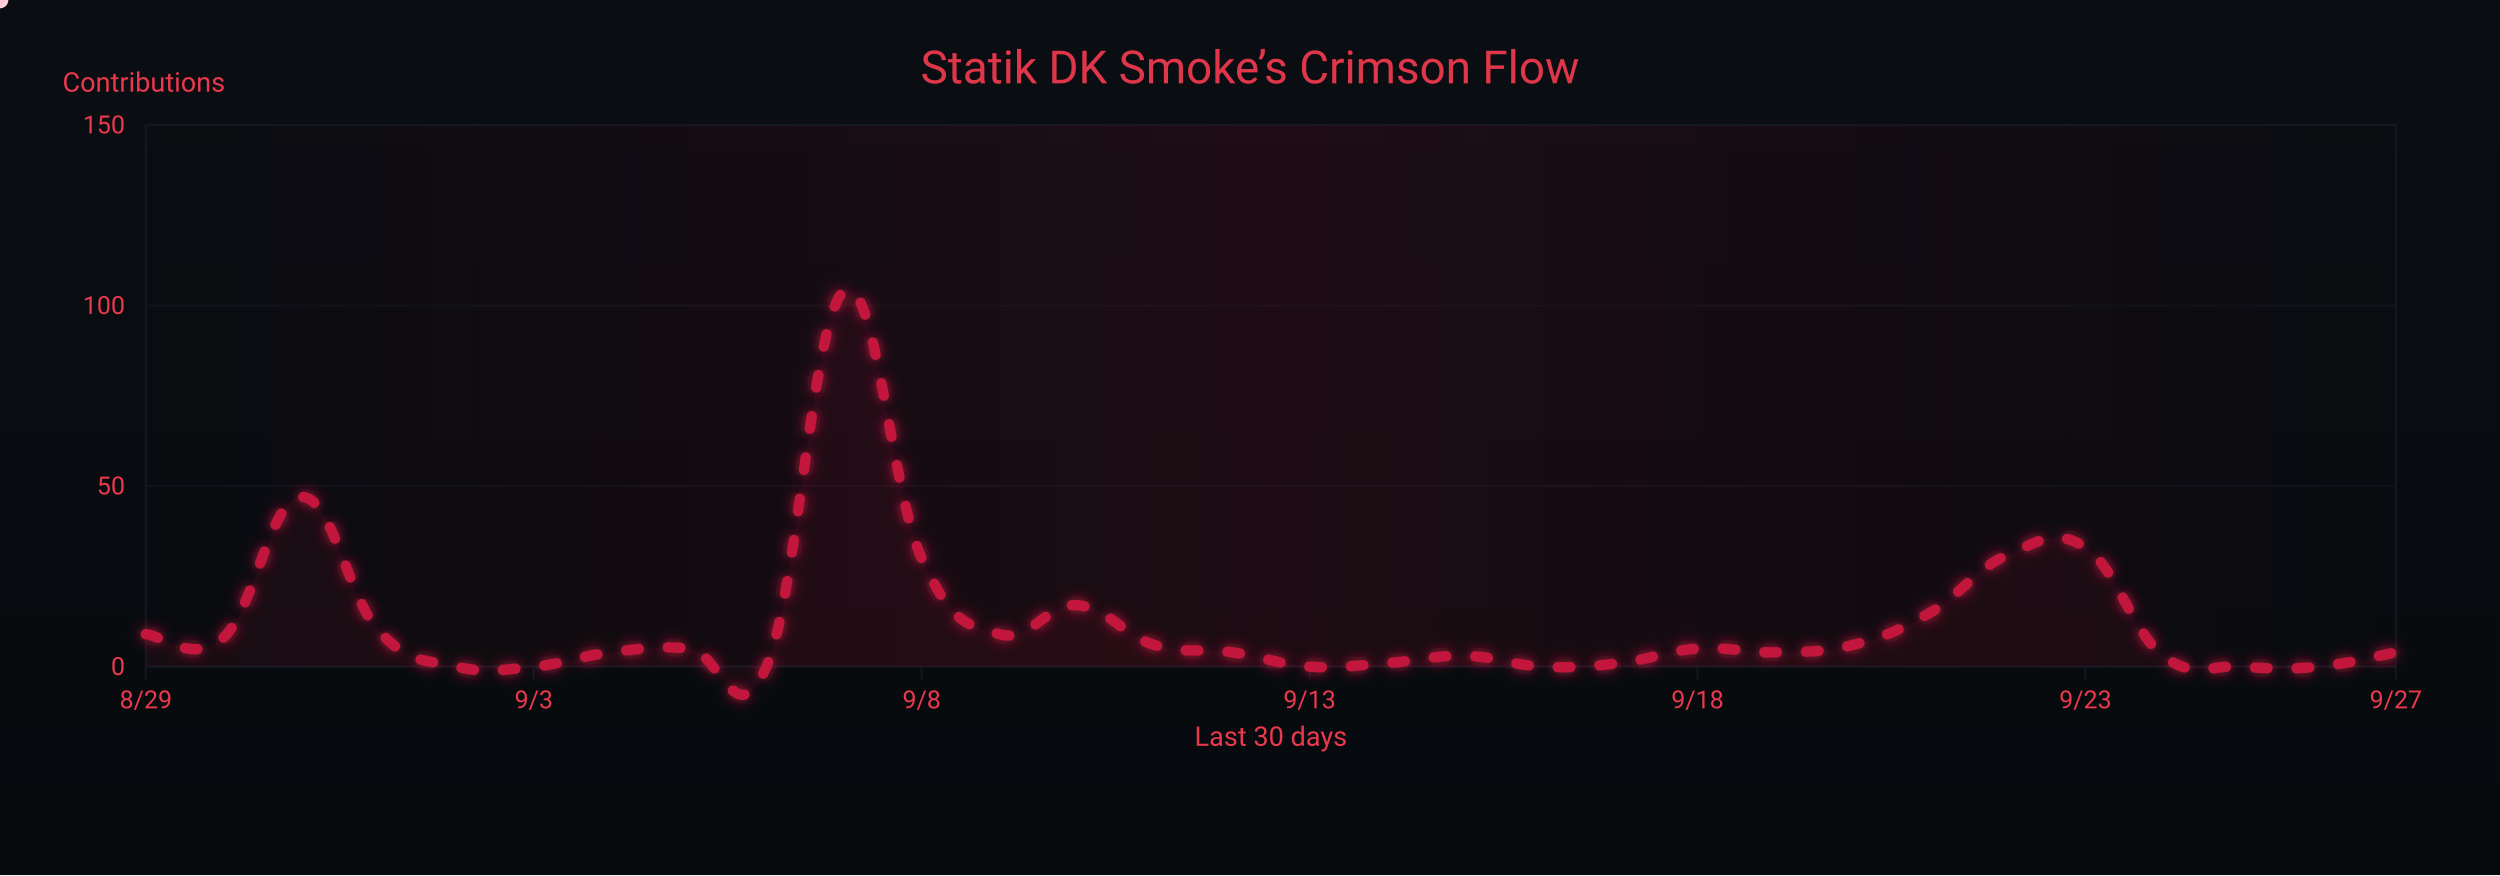
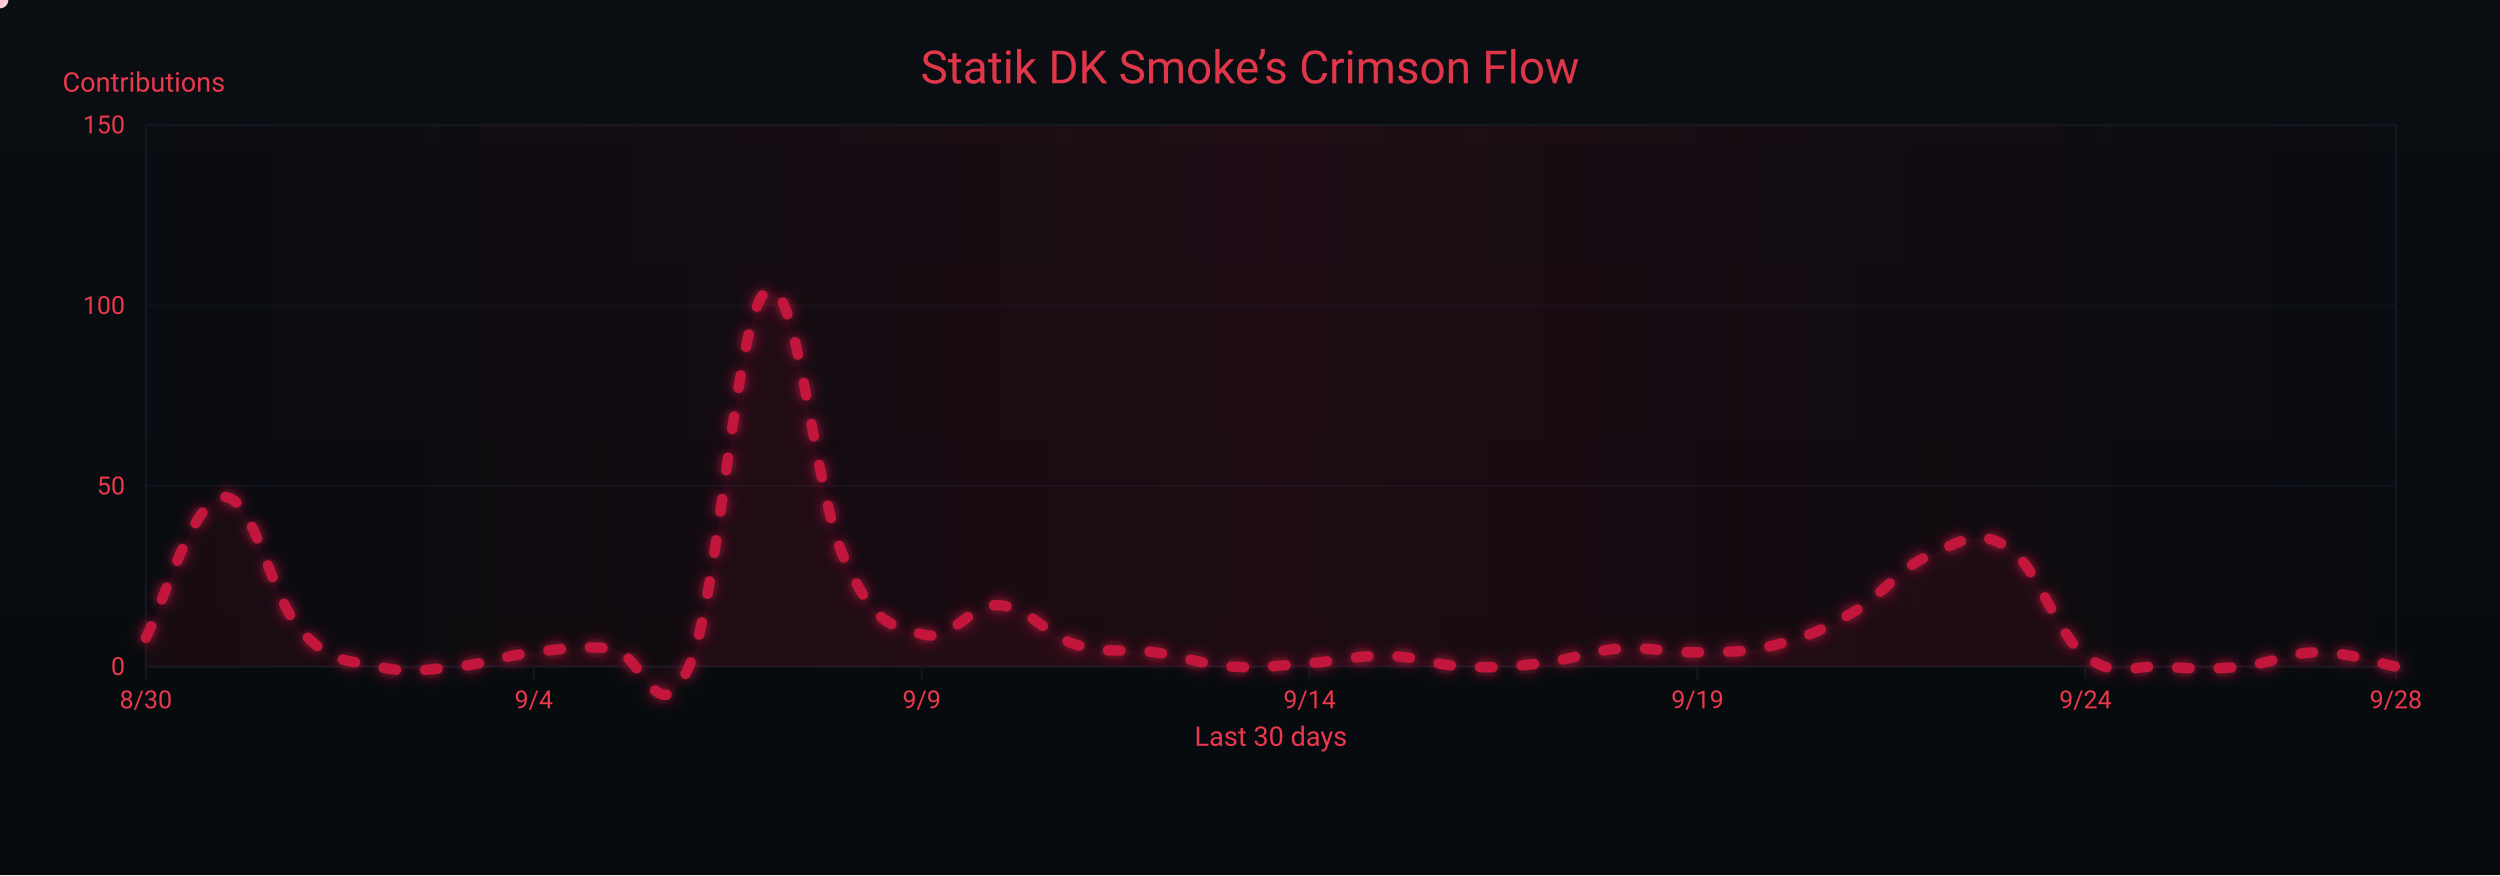
<svg xmlns="http://www.w3.org/2000/svg" width="1200" height="420" viewBox="0 0 1200 420" role="img" aria-label="Crimson Flow Graph">
  <defs>
    <linearGradient id="bgGrad" x1="0" y1="0" x2="0" y2="1">
      <stop offset="0%" stop-color="#0a0d12" />
      <stop offset="100%" stop-color="#070a0d" />
    </linearGradient>
    <filter id="glow">
      <feGaussianBlur stdDeviation="3" result="b1" />
      <feMerge>
        <feMergeNode in="b1" />
        <feMergeNode in="SourceGraphic" />
      </feMerge>
    </filter>
    <linearGradient id="sheen" x1="0" y1="0" x2="1" y2="0">
      <stop offset="0%" stop-color="#9b0e2a" stop-opacity="0" />
      <stop offset="50%" stop-color="#9b0e2a" stop-opacity=".14" />
      <stop offset="100%" stop-color="#9b0e2a" stop-opacity="0" />
      <animateTransform attributeName="gradientTransform" type="translate" from="-1 0" to="1 0" dur="9s" repeatCount="indefinite" />
    </linearGradient>
  </defs>
  <rect width="1200" height="420" fill="url(#bgGrad)" />
  <rect x="70" y="60" width="1080" height="260" fill="none" stroke="#121821" stroke-width="1" />
  <g font-family="ui-sans-serif,system-ui,-apple-system,Segoe UI,Roboto,Ubuntu,Arial" font-size="12">
    <path d="M70,320.0 H1150" stroke="#121821" stroke-width="1" opacity="0.6" />
    <text x="60" y="324.0" text-anchor="end" fill="#ea384c">0</text>
    <path d="M70,233.3 H1150" stroke="#121821" stroke-width="1" opacity="0.6" />
    <text x="60" y="237.3" text-anchor="end" fill="#ea384c">50</text>
    <path d="M70,146.7 H1150" stroke="#121821" stroke-width="1" opacity="0.6" />
    <text x="60" y="150.7" text-anchor="end" fill="#ea384c">100</text>
    <path d="M70,60.0 H1150" stroke="#121821" stroke-width="1" opacity="0.6" />
    <text x="60" y="64.0" text-anchor="end" fill="#ea384c">150</text>
    <text x="30" y="44" fill="#ea384c" font-size="13">Contributions</text>
  </g>
  <g font-family="ui-sans-serif,system-ui,-apple-system,Segoe UI,Roboto,Ubuntu,Arial" font-size="12">
    <path d="M70.0,320 V326" stroke="#121821" stroke-width="1" />
-     <text x="70.0" y="340" text-anchor="middle" fill="#ea384c">8/29</text>
+     <text x="70.0" y="340" text-anchor="middle" fill="#ea384c">8/30</text>
    <path d="M256.2,320 V326" stroke="#121821" stroke-width="1" />
-     <text x="256.2" y="340" text-anchor="middle" fill="#ea384c">9/3</text>
+     <text x="256.2" y="340" text-anchor="middle" fill="#ea384c">9/4</text>
    <path d="M442.4,320 V326" stroke="#121821" stroke-width="1" />
-     <text x="442.4" y="340" text-anchor="middle" fill="#ea384c">9/8</text>
+     <text x="442.4" y="340" text-anchor="middle" fill="#ea384c">9/9</text>
    <path d="M628.6,320 V326" stroke="#121821" stroke-width="1" />
-     <text x="628.6" y="340" text-anchor="middle" fill="#ea384c">9/13</text>
+     <text x="628.6" y="340" text-anchor="middle" fill="#ea384c">9/14</text>
    <path d="M814.8,320 V326" stroke="#121821" stroke-width="1" />
-     <text x="814.8" y="340" text-anchor="middle" fill="#ea384c">9/18</text>
+     <text x="814.8" y="340" text-anchor="middle" fill="#ea384c">9/19</text>
    <path d="M1001.0,320 V326" stroke="#121821" stroke-width="1" />
-     <text x="1001.0" y="340" text-anchor="middle" fill="#ea384c">9/23</text>
+     <text x="1001.0" y="340" text-anchor="middle" fill="#ea384c">9/24</text>
    <path d="M1150.0,320 V326" stroke="#121821" stroke-width="1" />
-     <text x="1150.0" y="340" text-anchor="middle" fill="#ea384c">9/27</text>
+     <text x="1150.0" y="340" text-anchor="middle" fill="#ea384c">9/28</text>
    <text x="610" y="358" text-anchor="middle" fill="#ea384c" font-size="13">Last 30 days</text>
  </g>
  <rect x="70" y="60" width="1080" height="260" fill="url(#sheen)" />
  <text x="600" y="40" text-anchor="middle" font-family="ui-sans-serif,system-ui,-apple-system,Segoe UI,Roboto,Ubuntu,Arial" font-size="22" fill="#ea384c" opacity=".95">Statik DK Smoke’s Crimson Flow</text>
-   <path d="M70.0,304.4 C77.4,304.7 92.3,319.3 107.2,306.1 C122.1,293.0 129.6,239.2 144.5,238.5 C159.4,237.8 166.8,286.4 181.7,302.7 C196.6,319.0 204.1,316.5 219.0,320.0 C233.9,323.5 241.3,321.4 256.2,320.0 C271.1,318.6 278.6,314.8 293.4,313.1 C308.3,311.3 315.8,309.9 330.7,311.3 C345.6,312.7 353.0,354.3 367.9,320.0 C382.8,285.7 390.3,150.1 405.2,139.7 C420.1,129.3 427.5,235.1 442.4,268.0 C457.3,300.9 464.8,299.9 479.7,304.4 C494.6,308.9 502.0,289.5 516.9,290.5 C531.8,291.6 539.2,305.1 554.1,309.6 C569.0,314.1 576.5,311.0 591.4,313.1 C606.3,315.1 613.7,319.0 628.6,320.0 C643.5,321.0 651.0,319.3 665.9,318.3 C680.8,317.2 688.2,314.5 703.1,314.8 C718.0,315.1 725.4,319.3 740.3,320.0 C755.2,320.7 762.7,320.0 777.6,318.3 C792.5,316.5 799.9,312.4 814.8,311.3 C829.7,310.3 837.2,313.4 852.1,313.1 C867.0,312.7 874.4,313.4 889.3,309.6 C904.2,305.8 911.7,302.7 926.6,294.0 C941.4,285.3 948.9,272.5 963.8,266.3 C978.7,260.0 986.1,253.1 1001.0,262.8 C1015.9,272.5 1023.4,303.4 1038.3,314.8 C1053.2,326.2 1060.6,319.0 1075.5,320.0 C1090.4,321.0 1097.9,321.4 1112.8,320.0 C1127.7,318.6 1142.6,314.5 1150.0,313.1 L 1150,320 L 70,320 Z" fill="#7a0f26" opacity=".13">
+   <path d="M70.0,306.1 C77.4,292.6 92.3,239.2 107.2,238.5 C122.1,237.8 129.6,286.4 144.5,302.7 C159.4,319.0 166.8,316.5 181.7,320.0 C196.6,323.5 204.1,321.4 219.0,320.0 C233.9,318.6 241.3,314.8 256.2,313.1 C271.1,311.3 278.6,309.9 293.4,311.3 C308.3,312.7 315.8,354.3 330.7,320.0 C345.6,285.7 353.0,150.1 367.9,139.7 C382.8,129.3 390.3,235.1 405.2,268.0 C420.1,300.9 427.5,299.9 442.4,304.4 C457.3,308.9 464.8,289.5 479.7,290.5 C494.6,291.6 502.0,305.1 516.9,309.6 C531.8,314.1 539.2,311.0 554.1,313.1 C569.0,315.1 576.5,319.0 591.4,320.0 C606.3,321.0 613.7,319.3 628.6,318.3 C643.5,317.2 651.0,314.5 665.9,314.8 C680.8,315.1 688.2,319.3 703.1,320.0 C718.0,320.7 725.4,320.0 740.3,318.3 C755.2,316.5 762.7,312.4 777.6,311.3 C792.5,310.3 799.9,313.4 814.8,313.1 C829.7,312.7 837.2,313.4 852.1,309.6 C867.0,305.8 874.4,302.7 889.3,294.0 C904.2,285.3 911.7,272.5 926.6,266.3 C941.4,260.0 948.9,253.1 963.8,262.8 C978.7,272.5 986.1,303.4 1001.0,314.8 C1015.9,326.2 1023.4,319.0 1038.3,320.0 C1053.2,321.0 1060.6,321.4 1075.5,320.0 C1090.4,318.6 1097.9,313.1 1112.8,313.1 C1127.7,313.1 1142.6,318.6 1150.0,320.0 L 1150,320 L 70,320 Z" fill="#7a0f26" opacity=".13">
    <animate attributeName="opacity" values=".10;.17;.10" dur="6s" repeatCount="indefinite" />
  </path>
-   <path id="curve" d="M70.0,304.4 C77.4,304.7 92.3,319.3 107.2,306.1 C122.1,293.0 129.6,239.2 144.5,238.5 C159.4,237.8 166.8,286.4 181.7,302.7 C196.6,319.0 204.1,316.5 219.0,320.0 C233.9,323.5 241.3,321.4 256.2,320.0 C271.1,318.6 278.6,314.8 293.4,313.1 C308.3,311.3 315.8,309.9 330.7,311.3 C345.6,312.7 353.0,354.3 367.9,320.0 C382.8,285.7 390.3,150.1 405.2,139.7 C420.1,129.3 427.5,235.1 442.4,268.0 C457.3,300.9 464.8,299.9 479.7,304.4 C494.6,308.9 502.0,289.5 516.9,290.5 C531.8,291.6 539.2,305.1 554.1,309.6 C569.0,314.1 576.5,311.0 591.4,313.1 C606.3,315.1 613.7,319.0 628.6,320.0 C643.5,321.0 651.0,319.3 665.9,318.3 C680.8,317.2 688.2,314.5 703.1,314.8 C718.0,315.1 725.4,319.3 740.3,320.0 C755.2,320.7 762.7,320.0 777.6,318.3 C792.5,316.5 799.9,312.4 814.8,311.3 C829.7,310.3 837.2,313.4 852.1,313.1 C867.0,312.7 874.4,313.4 889.3,309.6 C904.2,305.8 911.7,302.7 926.6,294.0 C941.4,285.3 948.9,272.5 963.8,266.3 C978.7,260.0 986.1,253.1 1001.0,262.8 C1015.9,272.5 1023.4,303.4 1038.3,314.8 C1053.2,326.2 1060.6,319.0 1075.5,320.0 C1090.4,321.0 1097.9,321.4 1112.8,320.0 C1127.7,318.6 1142.6,314.5 1150.0,313.1" fill="none" stroke="#c3193d" stroke-width="5" stroke-linecap="round" stroke-linejoin="round" stroke-dasharray="6 14" filter="url(#glow)">
+   <path id="curve" d="M70.0,306.1 C77.4,292.6 92.3,239.2 107.2,238.5 C122.1,237.8 129.6,286.4 144.5,302.7 C159.4,319.0 166.8,316.5 181.7,320.0 C196.6,323.5 204.1,321.4 219.0,320.0 C233.9,318.6 241.3,314.8 256.2,313.1 C271.1,311.3 278.6,309.9 293.4,311.3 C308.3,312.7 315.8,354.3 330.7,320.0 C345.6,285.7 353.0,150.1 367.9,139.7 C382.8,129.3 390.3,235.1 405.2,268.0 C420.1,300.9 427.5,299.9 442.4,304.4 C457.3,308.9 464.8,289.5 479.7,290.5 C494.6,291.6 502.0,305.1 516.9,309.6 C531.8,314.1 539.2,311.0 554.1,313.1 C569.0,315.1 576.5,319.0 591.4,320.0 C606.3,321.0 613.7,319.3 628.6,318.3 C643.5,317.2 651.0,314.5 665.9,314.8 C680.8,315.1 688.2,319.3 703.1,320.0 C718.0,320.7 725.4,320.0 740.3,318.3 C755.2,316.5 762.7,312.4 777.6,311.3 C792.5,310.3 799.9,313.4 814.8,313.1 C829.7,312.7 837.2,313.4 852.1,309.6 C867.0,305.8 874.4,302.7 889.3,294.0 C904.2,285.3 911.7,272.5 926.6,266.3 C941.4,260.0 948.9,253.1 963.8,262.8 C978.7,272.5 986.1,303.4 1001.0,314.8 C1015.9,326.2 1023.4,319.0 1038.3,320.0 C1053.2,321.0 1060.6,321.4 1075.5,320.0 C1090.4,318.6 1097.9,313.1 1112.8,313.1 C1127.7,313.1 1142.6,318.6 1150.0,320.0" fill="none" stroke="#c3193d" stroke-width="5" stroke-linecap="round" stroke-linejoin="round" stroke-dasharray="6 14" filter="url(#glow)">
    <animate attributeName="stroke-dashoffset" values="0;-220" dur="4.8s" repeatCount="indefinite" />
  </path>
  <g fill="#ffd1db">
    <circle r="4">
      <animateMotion dur="7s" rotate="auto" repeatCount="indefinite">
        <mpath href="#curve" />
      </animateMotion>
      <animate attributeName="opacity" values="1;.3;1" dur="2.2s" repeatCount="indefinite" />
    </circle>
    <circle r="3" fill="#ffffff">
      <animateMotion dur="8.2s" begin="1s" rotate="auto" repeatCount="indefinite">
        <mpath href="#curve" />
      </animateMotion>
      <animate attributeName="opacity" values=".7;.2;.7" dur="2.4s" repeatCount="indefinite" />
    </circle>
    <circle r="3" fill="#ffc7d3">
      <animateMotion dur="6s" begin="2s" rotate="auto" repeatCount="indefinite">
        <mpath href="#curve" />
      </animateMotion>
      <animate attributeName="opacity" values=".8;.3;.8" dur="2s" repeatCount="indefinite" />
    </circle>
  </g>
</svg>
